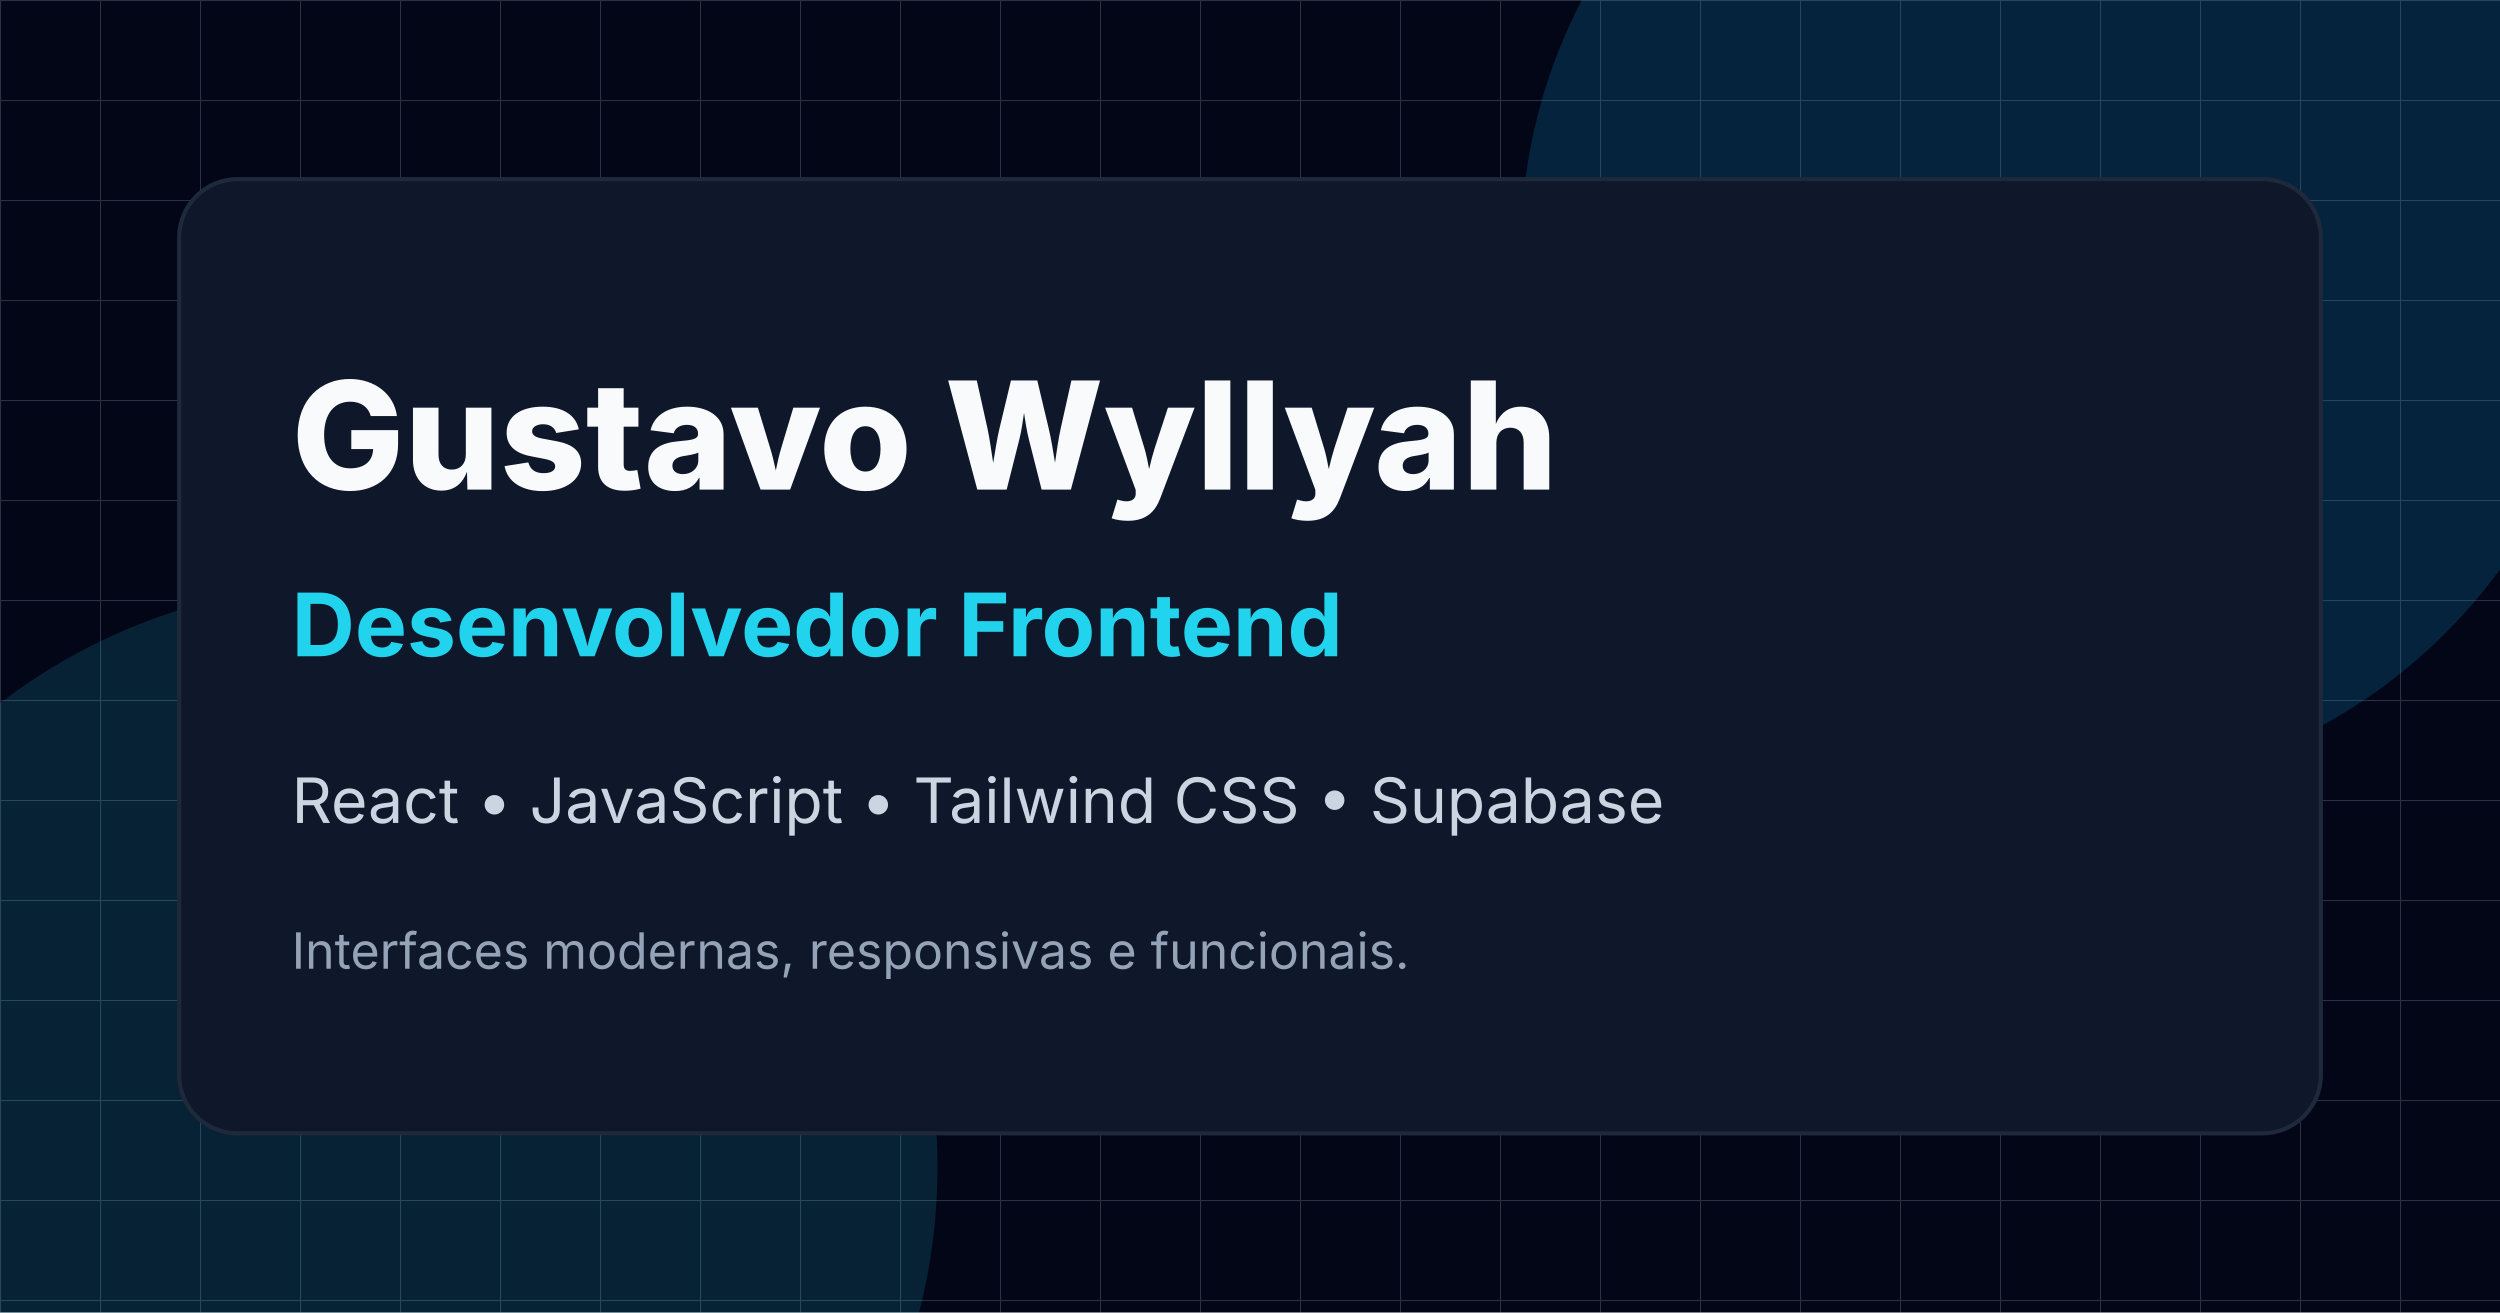
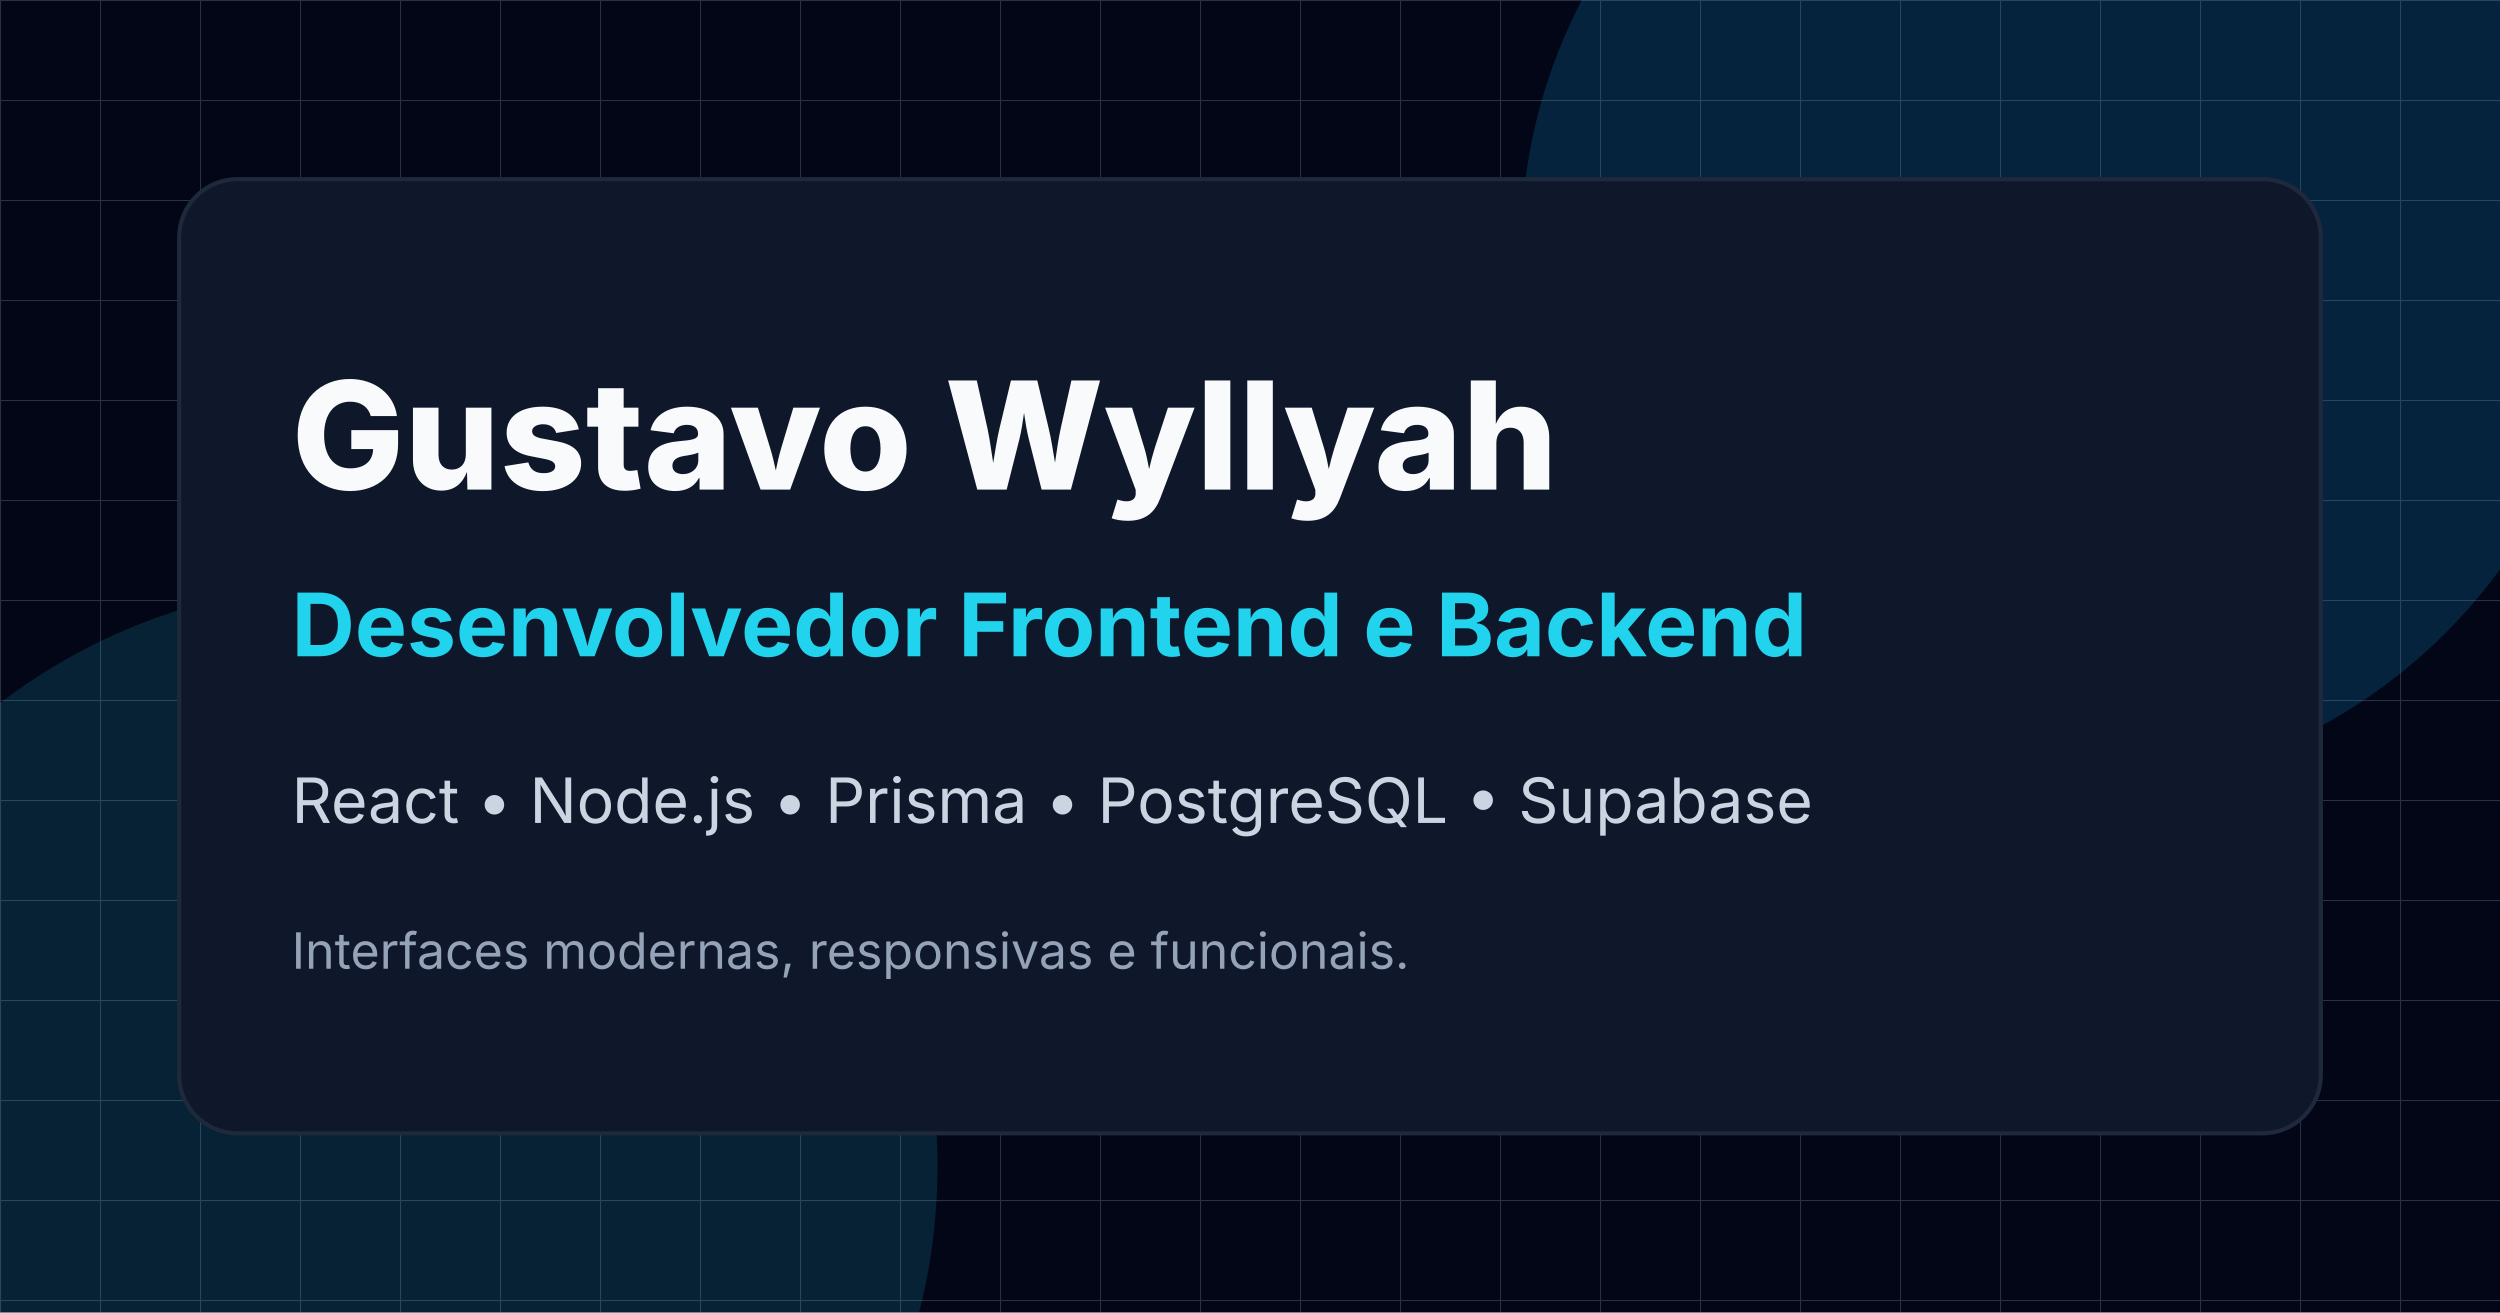
<svg xmlns="http://www.w3.org/2000/svg" width="1200" height="630" viewBox="0 0 1200 630" role="img" aria-labelledby="title desc">
  <rect width="1200" height="630" fill="#020617" />
  <path d="M0 0h1200v630H0z" fill="url(#grid)" opacity=".28" />
  <circle cx="990" cy="120" r="260" fill="#0ea5e9" opacity=".18" />
  <circle cx="170" cy="560" r="280" fill="#22d3ee" opacity=".14" />
  <rect x="86" y="86" width="1028" height="458" rx="28" fill="#0f172a" stroke="#1e293b" stroke-width="2" />
  <text x="140" y="235" fill="#f8fafc" font-family="Inter, Arial, sans-serif" font-size="72" font-weight="800">Gustavo Wyllyah</text>
-   <text x="140" y="315" fill="#22d3ee" font-family="Inter, Arial, sans-serif" font-size="42" font-weight="700">Desenvolvedor Frontend</text>
-   <text x="140" y="395" fill="#cbd5e1" font-family="Inter, Arial, sans-serif" font-size="30">React • JavaScript • Tailwind CSS • Supabase</text>
+   <text x="140" y="315" fill="#22d3ee" font-family="Inter, Arial, sans-serif" font-size="42" font-weight="700">Desenvolvedor Frontend e Backend</text>
+   <text x="140" y="395" fill="#cbd5e1" font-family="Inter, Arial, sans-serif" font-size="30">React • Node.js • Prisma • PostgreSQL • Supabase</text>
  <text x="140" y="465" fill="#94a3b8" font-family="Inter, Arial, sans-serif" font-size="24">Interfaces modernas, responsivas e funcionais.</text>
  <defs>
    <pattern id="grid" width="48" height="48" patternUnits="userSpaceOnUse">
      <path d="M48 0H0v48" fill="none" stroke="#94a3b8" stroke-width="1" />
    </pattern>
  </defs>
</svg>
